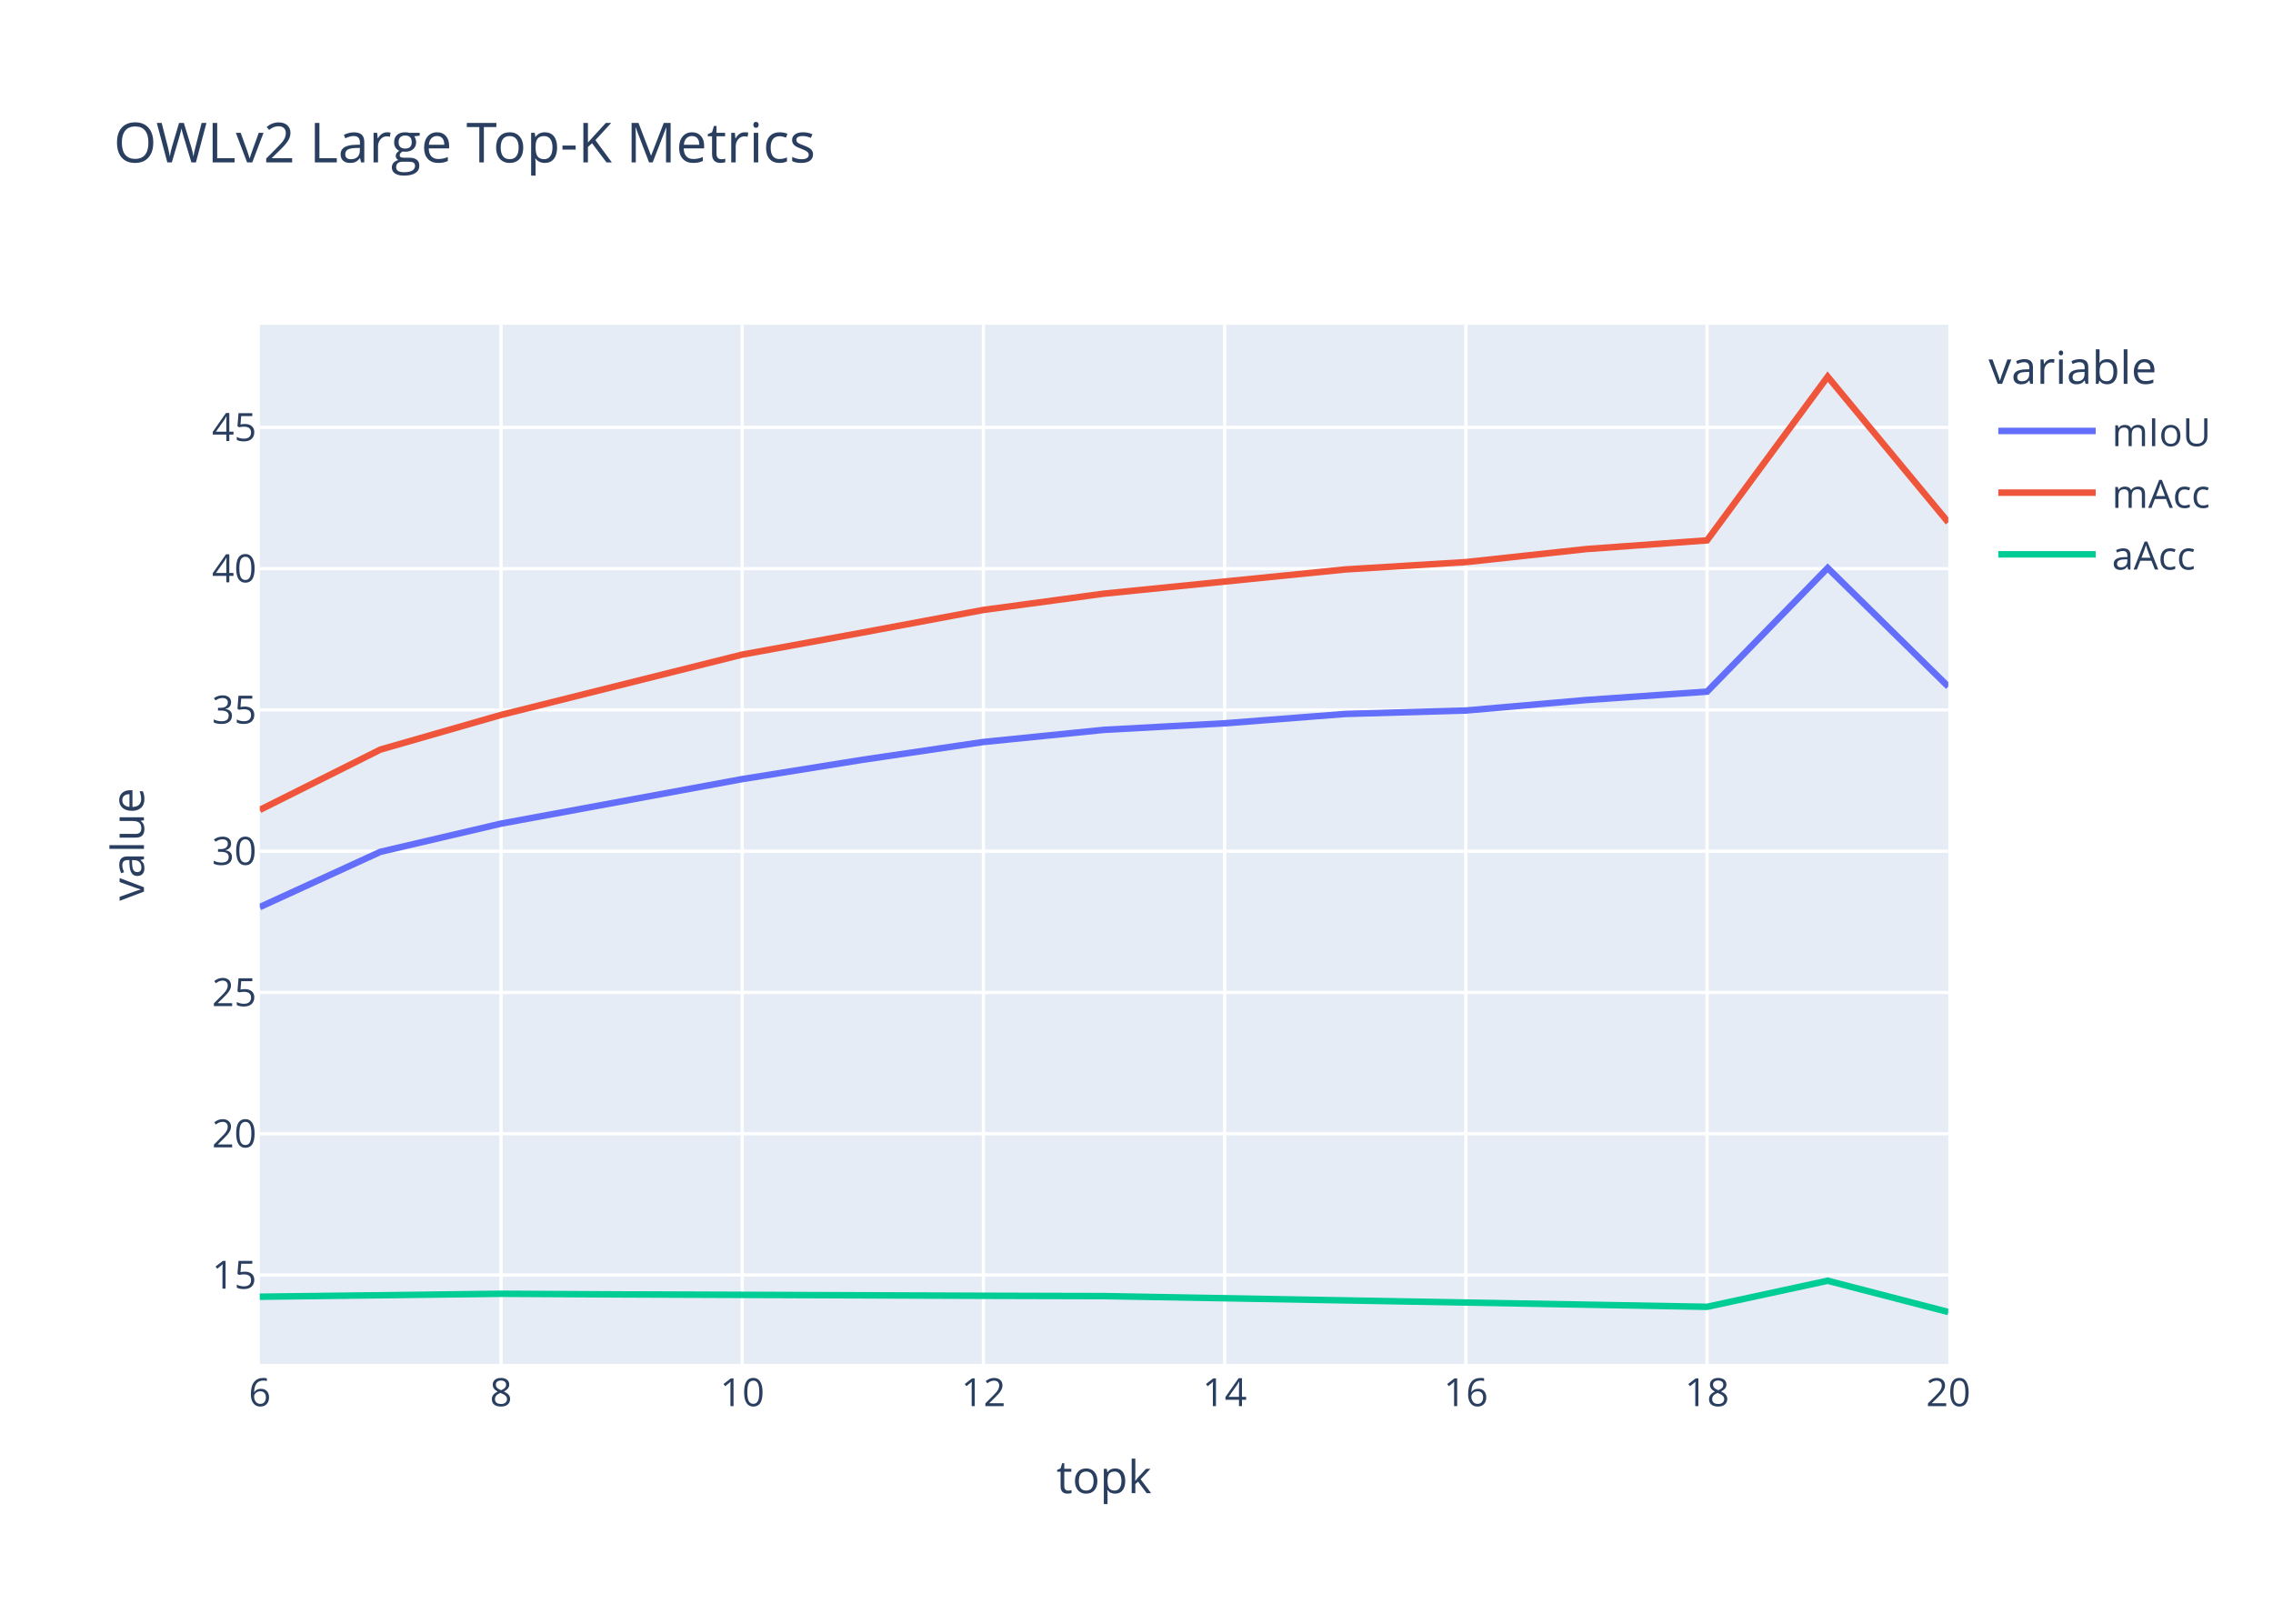
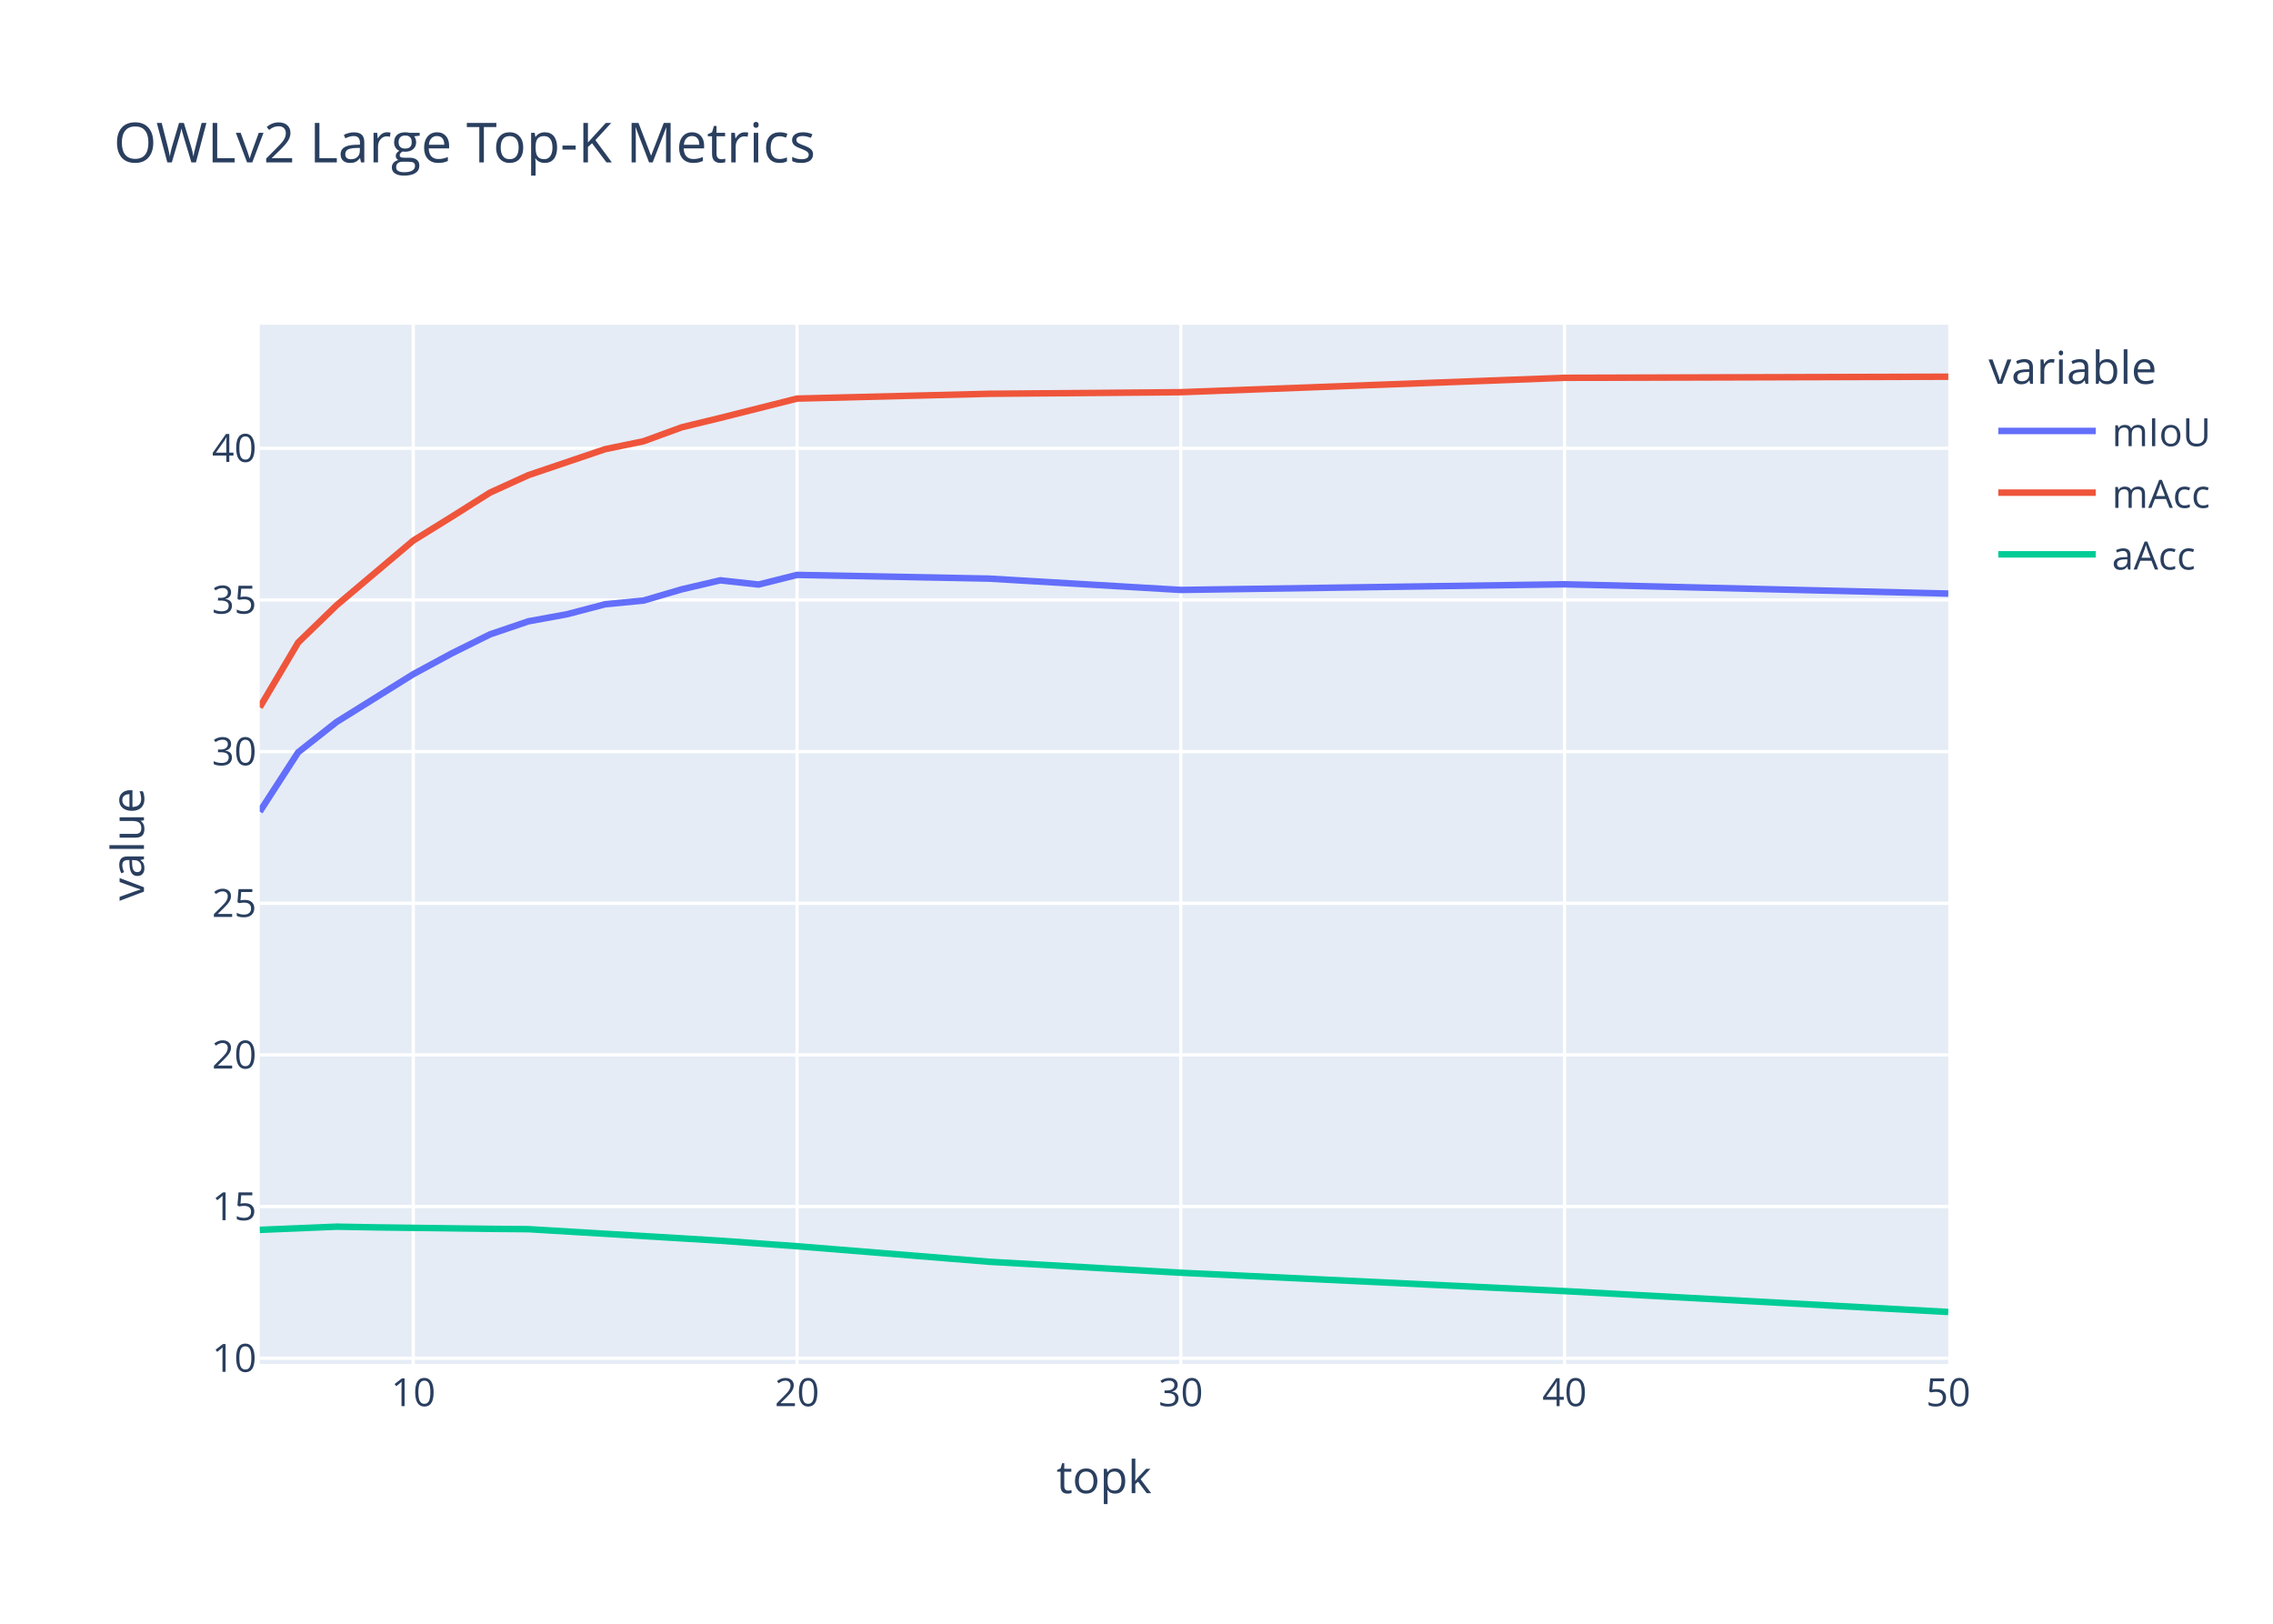
<svg xmlns="http://www.w3.org/2000/svg" class="main-svg" width="700" height="500" style="" viewBox="0 0 700 500">
  <rect x="0" y="0" width="700" height="500" style="fill: rgb(255, 255, 255); fill-opacity: 1;" />
-   <defs id="defs-dda241">
+   <defs id="defs-6e52fd">
    <g class="clips">
-       <clipPath id="clipdda241xyplot" class="plotclip">
+       <clipPath id="clip6e52fdxyplot" class="plotclip">
        <rect width="520" height="320" />
      </clipPath>
-       <clipPath class="axesclip" id="clipdda241x">
+       <clipPath class="axesclip" id="clip6e52fdx">
        <rect x="80" y="0" width="520" height="500" />
      </clipPath>
-       <clipPath class="axesclip" id="clipdda241y">
+       <clipPath class="axesclip" id="clip6e52fdy">
        <rect x="0" y="100" width="700" height="320" />
      </clipPath>
-       <clipPath class="axesclip" id="clipdda241xy">
+       <clipPath class="axesclip" id="clip6e52fdxy">
        <rect x="80" y="100" width="520" height="320" />
      </clipPath>
    </g>
    <g class="gradients" />
    <g class="patterns" />
  </defs>
  <g class="bglayer">
    <rect class="bg" x="80" y="100" width="520" height="320" style="fill: rgb(229, 236, 246); fill-opacity: 1; stroke-width: 0;" />
  </g>
  <g class="layer-below">
    <g class="imagelayer" />
    <g class="shapelayer" />
  </g>
  <g class="cartesianlayer">
    <g class="subplot xy">
      <g class="layer-subplot">
        <g class="shapelayer" />
        <g class="imagelayer" />
      </g>
      <g class="minor-gridlayer">
        <g class="x" />
        <g class="y" />
      </g>
      <g class="gridlayer">
        <g class="x">
-           <path class="xgrid crisp" transform="translate(154.29,0)" d="M0,100v320" style="stroke: rgb(255, 255, 255); stroke-opacity: 1; stroke-width: 1px;" />
-           <path class="xgrid crisp" transform="translate(228.57,0)" d="M0,100v320" style="stroke: rgb(255, 255, 255); stroke-opacity: 1; stroke-width: 1px;" />
-           <path class="xgrid crisp" transform="translate(302.86,0)" d="M0,100v320" style="stroke: rgb(255, 255, 255); stroke-opacity: 1; stroke-width: 1px;" />
-           <path class="xgrid crisp" transform="translate(377.14,0)" d="M0,100v320" style="stroke: rgb(255, 255, 255); stroke-opacity: 1; stroke-width: 1px;" />
-           <path class="xgrid crisp" transform="translate(451.43,0)" d="M0,100v320" style="stroke: rgb(255, 255, 255); stroke-opacity: 1; stroke-width: 1px;" />
-           <path class="xgrid crisp" transform="translate(525.71,0)" d="M0,100v320" style="stroke: rgb(255, 255, 255); stroke-opacity: 1; stroke-width: 1px;" />
+           <path class="xgrid crisp" transform="translate(127.27,0)" d="M0,100v320" style="stroke: rgb(255, 255, 255); stroke-opacity: 1; stroke-width: 1px;" />
+           <path class="xgrid crisp" transform="translate(245.45,0)" d="M0,100v320" style="stroke: rgb(255, 255, 255); stroke-opacity: 1; stroke-width: 1px;" />
+           <path class="xgrid crisp" transform="translate(363.64,0)" d="M0,100v320" style="stroke: rgb(255, 255, 255); stroke-opacity: 1; stroke-width: 1px;" />
+           <path class="xgrid crisp" transform="translate(481.82,0)" d="M0,100v320" style="stroke: rgb(255, 255, 255); stroke-opacity: 1; stroke-width: 1px;" />
        </g>
        <g class="y">
-           <path class="ygrid crisp" transform="translate(0,392.62)" d="M80,0h520" style="stroke: rgb(255, 255, 255); stroke-opacity: 1; stroke-width: 1px;" />
-           <path class="ygrid crisp" transform="translate(0,349.11)" d="M80,0h520" style="stroke: rgb(255, 255, 255); stroke-opacity: 1; stroke-width: 1px;" />
-           <path class="ygrid crisp" transform="translate(0,305.61)" d="M80,0h520" style="stroke: rgb(255, 255, 255); stroke-opacity: 1; stroke-width: 1px;" />
-           <path class="ygrid crisp" transform="translate(0,262.11)" d="M80,0h520" style="stroke: rgb(255, 255, 255); stroke-opacity: 1; stroke-width: 1px;" />
-           <path class="ygrid crisp" transform="translate(0,218.6)" d="M80,0h520" style="stroke: rgb(255, 255, 255); stroke-opacity: 1; stroke-width: 1px;" />
-           <path class="ygrid crisp" transform="translate(0,175.1)" d="M80,0h520" style="stroke: rgb(255, 255, 255); stroke-opacity: 1; stroke-width: 1px;" />
-           <path class="ygrid crisp" transform="translate(0,131.59)" d="M80,0h520" style="stroke: rgb(255, 255, 255); stroke-opacity: 1; stroke-width: 1px;" />
+           <path class="ygrid crisp" transform="translate(0,418.23)" d="M80,0h520" style="stroke: rgb(255, 255, 255); stroke-opacity: 1; stroke-width: 1px;" />
+           <path class="ygrid crisp" transform="translate(0,371.53)" d="M80,0h520" style="stroke: rgb(255, 255, 255); stroke-opacity: 1; stroke-width: 1px;" />
+           <path class="ygrid crisp" transform="translate(0,324.83)" d="M80,0h520" style="stroke: rgb(255, 255, 255); stroke-opacity: 1; stroke-width: 1px;" />
+           <path class="ygrid crisp" transform="translate(0,278.14)" d="M80,0h520" style="stroke: rgb(255, 255, 255); stroke-opacity: 1; stroke-width: 1px;" />
+           <path class="ygrid crisp" transform="translate(0,231.44)" d="M80,0h520" style="stroke: rgb(255, 255, 255); stroke-opacity: 1; stroke-width: 1px;" />
+           <path class="ygrid crisp" transform="translate(0,184.74)" d="M80,0h520" style="stroke: rgb(255, 255, 255); stroke-opacity: 1; stroke-width: 1px;" />
+           <path class="ygrid crisp" transform="translate(0,138.04)" d="M80,0h520" style="stroke: rgb(255, 255, 255); stroke-opacity: 1; stroke-width: 1px;" />
        </g>
      </g>
      <g class="zerolinelayer" />
      <g class="layer-between">
        <g class="shapelayer" />
        <g class="imagelayer" />
      </g>
      <path class="xlines-below" />
      <path class="ylines-below" />
      <g class="overlines-below" />
      <g class="xaxislayer-below" />
      <g class="yaxislayer-below" />
      <g class="overaxes-below" />
      <g class="overplot">
-         <g class="xy" transform="translate(80,100)" clip-path="url(#clipdda241xyplot)">
+         <g class="xy" transform="translate(80,100)" clip-path="url(#clip6e52fdxyplot)">
          <g class="scatterlayer mlayer">
-             <g class="trace scatter trace7c48ed" style="stroke-miterlimit: 2; opacity: 1;">
+             <g class="trace scatter trace79d525" style="stroke-miterlimit: 2; opacity: 1;">
              <g class="fills" />
              <g class="errorbars" />
              <g class="lines">
-                 <path class="js-line" d="M0,179.32L37.14,162.31L74.29,153.62L148.57,139.91L185.71,133.95L222.86,128.48L260,124.74L297.14,122.73L334.29,119.85L371.43,118.79L408.57,115.55L445.71,112.98L482.86,74.9L520,111.42" style="vector-effect: none; fill: none; stroke: rgb(99, 110, 250); stroke-opacity: 1; stroke-width: 2px; opacity: 1;" />
+                 <path class="js-line" d="M0,149.92L11.82,131.65L23.64,122.33L47.27,107.6L59.09,101.21L70.91,95.34L82.73,91.32L94.55,89.16L106.36,86.07L118.18,84.93L130,81.46L141.82,78.7L153.64,80L165.45,77.03L224.55,78.17L283.64,81.66L401.82,79.92L520,82.78" style="vector-effect: none; fill: none; stroke: rgb(99, 110, 250); stroke-opacity: 1; stroke-width: 2px; opacity: 1;" />
              </g>
              <g class="points" />
              <g class="text" />
            </g>
-             <g class="trace scatter trace3a3c36" style="stroke-miterlimit: 2; opacity: 1;">
+             <g class="trace scatter trace300936" style="stroke-miterlimit: 2; opacity: 1;">
              <g class="fills" />
              <g class="errorbars" />
              <g class="lines">
-                 <path class="js-line" d="M0,149.4L37.14,130.82L74.29,120.15L148.57,101.57L185.71,94.77L222.86,87.82L260,82.8L334.29,75.35L371.43,73.09L408.57,69.07L445.71,66.39L482.86,16L520,60.85" style="vector-effect: none; fill: none; stroke: rgb(239, 85, 59); stroke-opacity: 1; stroke-width: 2px; opacity: 1;" />
+                 <path class="js-line" d="M0,117.8L11.82,97.86L23.64,86.4L47.27,66.46L59.09,59.15L70.91,51.69L82.73,46.31L106.36,38.31L118.18,35.88L130,31.56L141.82,28.69L165.45,22.74L224.55,21.26L283.64,20.77L401.82,16.34L520,16" style="vector-effect: none; fill: none; stroke: rgb(239, 85, 59); stroke-opacity: 1; stroke-width: 2px; opacity: 1;" />
              </g>
              <g class="points" />
              <g class="text" />
            </g>
-             <g class="trace scatter trace108160" style="stroke-miterlimit: 2; opacity: 1;">
+             <g class="trace scatter tracedef5f2" style="stroke-miterlimit: 2; opacity: 1;">
              <g class="fills" />
              <g class="errorbars" />
              <g class="lines">
-                 <path class="js-line" d="M0,299.3L74.29,298.39L111.43,298.59L222.86,299.01L260,299.11L408.57,301.75L445.71,302.41L482.86,294.38L520,304" style="vector-effect: none; fill: none; stroke: rgb(0, 204, 150); stroke-opacity: 1; stroke-width: 2px; opacity: 1;" />
+                 <path class="js-line" d="M0,278.71L23.64,277.73L35.45,277.94L70.91,278.4L82.73,278.5L130,281.33L141.82,282.05L165.45,283.75L224.55,288.53L283.64,291.92L401.82,297.57L520,304" style="vector-effect: none; fill: none; stroke: rgb(0, 204, 150); stroke-opacity: 1; stroke-width: 2px; opacity: 1;" />
              </g>
              <g class="points" />
              <g class="text" />
            </g>
          </g>
        </g>
      </g>
      <path class="xlines-above crisp" d="M0,0" style="fill: none;" />
      <path class="ylines-above crisp" d="M0,0" style="fill: none;" />
      <g class="overlines-above" />
      <g class="xaxislayer-above">
        <g class="xtick">
-           <text text-anchor="middle" x="0" y="433" transform="translate(80,0)" style="font-family: 'Open Sans', verdana, arial, sans-serif; font-size: 12px; fill: rgb(42, 63, 95); fill-opacity: 1; white-space: pre; opacity: 1;">6</text>
-         </g>
-         <g class="xtick">
-           <text text-anchor="middle" x="0" y="433" style="font-family: 'Open Sans', verdana, arial, sans-serif; font-size: 12px; fill: rgb(42, 63, 95); fill-opacity: 1; white-space: pre; opacity: 1;" transform="translate(154.29,0)">8</text>
-         </g>
-         <g class="xtick">
-           <text text-anchor="middle" x="0" y="433" style="font-family: 'Open Sans', verdana, arial, sans-serif; font-size: 12px; fill: rgb(42, 63, 95); fill-opacity: 1; white-space: pre; opacity: 1;" transform="translate(228.57,0)">10</text>
-         </g>
-         <g class="xtick">
-           <text text-anchor="middle" x="0" y="433" style="font-family: 'Open Sans', verdana, arial, sans-serif; font-size: 12px; fill: rgb(42, 63, 95); fill-opacity: 1; white-space: pre; opacity: 1;" transform="translate(302.86,0)">12</text>
-         </g>
-         <g class="xtick">
-           <text text-anchor="middle" x="0" y="433" style="font-family: 'Open Sans', verdana, arial, sans-serif; font-size: 12px; fill: rgb(42, 63, 95); fill-opacity: 1; white-space: pre; opacity: 1;" transform="translate(377.14,0)">14</text>
-         </g>
-         <g class="xtick">
-           <text text-anchor="middle" x="0" y="433" style="font-family: 'Open Sans', verdana, arial, sans-serif; font-size: 12px; fill: rgb(42, 63, 95); fill-opacity: 1; white-space: pre; opacity: 1;" transform="translate(451.43,0)">16</text>
-         </g>
-         <g class="xtick">
-           <text text-anchor="middle" x="0" y="433" style="font-family: 'Open Sans', verdana, arial, sans-serif; font-size: 12px; fill: rgb(42, 63, 95); fill-opacity: 1; white-space: pre; opacity: 1;" transform="translate(525.71,0)">18</text>
-         </g>
-         <g class="xtick">
-           <text text-anchor="middle" x="0" y="433" style="font-family: 'Open Sans', verdana, arial, sans-serif; font-size: 12px; fill: rgb(42, 63, 95); fill-opacity: 1; white-space: pre; opacity: 1;" transform="translate(600,0)">20</text>
+           <text text-anchor="middle" x="0" y="433" transform="translate(127.27,0)" style="font-family: 'Open Sans', verdana, arial, sans-serif; font-size: 12px; fill: rgb(42, 63, 95); fill-opacity: 1; white-space: pre; opacity: 1;">10</text>
+         </g>
+         <g class="xtick">
+           <text text-anchor="middle" x="0" y="433" style="font-family: 'Open Sans', verdana, arial, sans-serif; font-size: 12px; fill: rgb(42, 63, 95); fill-opacity: 1; white-space: pre; opacity: 1;" transform="translate(245.45,0)">20</text>
+         </g>
+         <g class="xtick">
+           <text text-anchor="middle" x="0" y="433" style="font-family: 'Open Sans', verdana, arial, sans-serif; font-size: 12px; fill: rgb(42, 63, 95); fill-opacity: 1; white-space: pre; opacity: 1;" transform="translate(363.64,0)">30</text>
+         </g>
+         <g class="xtick">
+           <text text-anchor="middle" x="0" y="433" style="font-family: 'Open Sans', verdana, arial, sans-serif; font-size: 12px; fill: rgb(42, 63, 95); fill-opacity: 1; white-space: pre; opacity: 1;" transform="translate(481.82,0)">40</text>
+         </g>
+         <g class="xtick">
+           <text text-anchor="middle" x="0" y="433" style="font-family: 'Open Sans', verdana, arial, sans-serif; font-size: 12px; fill: rgb(42, 63, 95); fill-opacity: 1; white-space: pre; opacity: 1;" transform="translate(600,0)">50</text>
        </g>
      </g>
      <g class="yaxislayer-above">
        <g class="ytick">
-           <text text-anchor="end" x="79" y="4.2" transform="translate(0,392.62)" style="font-family: 'Open Sans', verdana, arial, sans-serif; font-size: 12px; fill: rgb(42, 63, 95); fill-opacity: 1; white-space: pre; opacity: 1;">15</text>
-         </g>
-         <g class="ytick">
-           <text text-anchor="end" x="79" y="4.2" style="font-family: 'Open Sans', verdana, arial, sans-serif; font-size: 12px; fill: rgb(42, 63, 95); fill-opacity: 1; white-space: pre; opacity: 1;" transform="translate(0,349.11)">20</text>
-         </g>
-         <g class="ytick">
-           <text text-anchor="end" x="79" y="4.2" style="font-family: 'Open Sans', verdana, arial, sans-serif; font-size: 12px; fill: rgb(42, 63, 95); fill-opacity: 1; white-space: pre; opacity: 1;" transform="translate(0,305.61)">25</text>
-         </g>
-         <g class="ytick">
-           <text text-anchor="end" x="79" y="4.2" style="font-family: 'Open Sans', verdana, arial, sans-serif; font-size: 12px; fill: rgb(42, 63, 95); fill-opacity: 1; white-space: pre; opacity: 1;" transform="translate(0,262.11)">30</text>
-         </g>
-         <g class="ytick">
-           <text text-anchor="end" x="79" y="4.2" style="font-family: 'Open Sans', verdana, arial, sans-serif; font-size: 12px; fill: rgb(42, 63, 95); fill-opacity: 1; white-space: pre; opacity: 1;" transform="translate(0,218.6)">35</text>
-         </g>
-         <g class="ytick">
-           <text text-anchor="end" x="79" y="4.2" style="font-family: 'Open Sans', verdana, arial, sans-serif; font-size: 12px; fill: rgb(42, 63, 95); fill-opacity: 1; white-space: pre; opacity: 1;" transform="translate(0,175.1)">40</text>
-         </g>
-         <g class="ytick">
-           <text text-anchor="end" x="79" y="4.2" style="font-family: 'Open Sans', verdana, arial, sans-serif; font-size: 12px; fill: rgb(42, 63, 95); fill-opacity: 1; white-space: pre; opacity: 1;" transform="translate(0,131.59)">45</text>
+           <text text-anchor="end" x="79" y="4.2" transform="translate(0,418.23)" style="font-family: 'Open Sans', verdana, arial, sans-serif; font-size: 12px; fill: rgb(42, 63, 95); fill-opacity: 1; white-space: pre; opacity: 1;">10</text>
+         </g>
+         <g class="ytick">
+           <text text-anchor="end" x="79" y="4.2" style="font-family: 'Open Sans', verdana, arial, sans-serif; font-size: 12px; fill: rgb(42, 63, 95); fill-opacity: 1; white-space: pre; opacity: 1;" transform="translate(0,371.53)">15</text>
+         </g>
+         <g class="ytick">
+           <text text-anchor="end" x="79" y="4.2" style="font-family: 'Open Sans', verdana, arial, sans-serif; font-size: 12px; fill: rgb(42, 63, 95); fill-opacity: 1; white-space: pre; opacity: 1;" transform="translate(0,324.83)">20</text>
+         </g>
+         <g class="ytick">
+           <text text-anchor="end" x="79" y="4.2" style="font-family: 'Open Sans', verdana, arial, sans-serif; font-size: 12px; fill: rgb(42, 63, 95); fill-opacity: 1; white-space: pre; opacity: 1;" transform="translate(0,278.14)">25</text>
+         </g>
+         <g class="ytick">
+           <text text-anchor="end" x="79" y="4.2" style="font-family: 'Open Sans', verdana, arial, sans-serif; font-size: 12px; fill: rgb(42, 63, 95); fill-opacity: 1; white-space: pre; opacity: 1;" transform="translate(0,231.44)">30</text>
+         </g>
+         <g class="ytick">
+           <text text-anchor="end" x="79" y="4.2" style="font-family: 'Open Sans', verdana, arial, sans-serif; font-size: 12px; fill: rgb(42, 63, 95); fill-opacity: 1; white-space: pre; opacity: 1;" transform="translate(0,184.74)">35</text>
+         </g>
+         <g class="ytick">
+           <text text-anchor="end" x="79" y="4.2" style="font-family: 'Open Sans', verdana, arial, sans-serif; font-size: 12px; fill: rgb(42, 63, 95); fill-opacity: 1; white-space: pre; opacity: 1;" transform="translate(0,138.04)">40</text>
        </g>
      </g>
      <g class="overaxes-above" />
    </g>
  </g>
  <g class="polarlayer" />
  <g class="smithlayer" />
  <g class="ternarylayer" />
  <g class="geolayer" />
  <g class="funnelarealayer" />
  <g class="pielayer" />
  <g class="iciclelayer" />
  <g class="treemaplayer" />
  <g class="sunburstlayer" />
  <g class="glimages" />
-   <defs id="topdefs-dda241">
+   <defs id="topdefs-6e52fd">
    <g class="clips" />
-     <clipPath id="legenddda241">
+     <clipPath id="legend6e52fd">
      <rect width="78" height="86" x="0" y="0" />
    </clipPath>
  </defs>
  <g class="layer-above">
    <g class="imagelayer" />
    <g class="shapelayer" />
  </g>
  <g class="infolayer">
    <g class="legend" pointer-events="all" transform="translate(610.4,100)">
      <rect class="bg" shape-rendering="crispEdges" width="78" height="86" x="0" y="0" style="stroke: rgb(68, 68, 68); stroke-opacity: 1; fill: rgb(255, 255, 255); fill-opacity: 1; stroke-width: 0px;" />
-       <g class="scrollbox" transform="" clip-path="url(#legenddda241)">
+       <g class="scrollbox" transform="" clip-path="url(#legend6e52fd)">
        <text class="legendtitletext" text-anchor="start" x="2" y="18.2" style="font-family: 'Open Sans', verdana, arial, sans-serif; font-size: 14px; fill: rgb(42, 63, 95); fill-opacity: 1; white-space: pre;">variable</text>
        <g class="groups" transform="">
          <g class="traces" transform="translate(0,32.7)" style="opacity: 1;">
            <text class="legendtext" text-anchor="start" x="40" y="4.68" style="font-family: 'Open Sans', verdana, arial, sans-serif; font-size: 12px; fill: rgb(42, 63, 95); fill-opacity: 1; white-space: pre;">mIoU</text>
            <g class="layers" style="opacity: 1;">
              <g class="legendfill" />
              <g class="legendlines">
                <path class="js-line" d="M5,0h30" style="fill: none; stroke: rgb(99, 110, 250); stroke-opacity: 1; stroke-width: 2px;" />
              </g>
              <g class="legendsymbols">
                <g class="legendpoints" />
              </g>
            </g>
            <rect class="legendtoggle" x="0" y="-9.5" width="72.797" height="19" style="fill: rgb(0, 0, 0); fill-opacity: 0;" />
          </g>
        </g>
        <g class="groups" transform="">
          <g class="traces" transform="translate(0,51.7)" style="opacity: 1;">
            <text class="legendtext" text-anchor="start" x="40" y="4.68" style="font-family: 'Open Sans', verdana, arial, sans-serif; font-size: 12px; fill: rgb(42, 63, 95); fill-opacity: 1; white-space: pre;">mAcc</text>
            <g class="layers" style="opacity: 1;">
              <g class="legendfill" />
              <g class="legendlines">
                <path class="js-line" d="M5,0h30" style="fill: none; stroke: rgb(239, 85, 59); stroke-opacity: 1; stroke-width: 2px;" />
              </g>
              <g class="legendsymbols">
                <g class="legendpoints" />
              </g>
            </g>
            <rect class="legendtoggle" x="0" y="-9.5" width="72.797" height="19" style="fill: rgb(0, 0, 0); fill-opacity: 0;" />
          </g>
        </g>
        <g class="groups" transform="">
          <g class="traces" transform="translate(0,70.7)" style="opacity: 1;">
            <text class="legendtext" text-anchor="start" x="40" y="4.68" style="font-family: 'Open Sans', verdana, arial, sans-serif; font-size: 12px; fill: rgb(42, 63, 95); fill-opacity: 1; white-space: pre;">aAcc</text>
            <g class="layers" style="opacity: 1;">
              <g class="legendfill" />
              <g class="legendlines">
                <path class="js-line" d="M5,0h30" style="fill: none; stroke: rgb(0, 204, 150); stroke-opacity: 1; stroke-width: 2px;" />
              </g>
              <g class="legendsymbols">
                <g class="legendpoints" />
              </g>
            </g>
            <rect class="legendtoggle" x="0" y="-9.5" width="72.797" height="19" style="fill: rgb(0, 0, 0); fill-opacity: 0;" />
          </g>
        </g>
      </g>
      <rect class="scrollbar" rx="20" ry="3" width="0" height="0" x="0" y="0" style="fill: rgb(128, 139, 164); fill-opacity: 1;" />
    </g>
    <g class="g-gtitle">
      <text class="gtitle" x="35" y="50" text-anchor="start" dy="0em" style="opacity: 1; font-family: 'Open Sans', verdana, arial, sans-serif; font-size: 17px; fill: rgb(42, 63, 95); fill-opacity: 1; white-space: pre;">OWLv2 Large Top-K Metrics</text>
    </g>
    <g class="g-xtitle">
      <text class="xtitle" x="340" y="459.8" text-anchor="middle" style="opacity: 1; font-family: 'Open Sans', verdana, arial, sans-serif; font-size: 14px; fill: rgb(42, 63, 95); fill-opacity: 1; white-space: pre;">topk</text>
    </g>
    <g class="g-ytitle">
      <text class="ytitle" transform="rotate(-90,44.33438,260)" x="44.334" y="260" text-anchor="middle" style="opacity: 1; font-family: 'Open Sans', verdana, arial, sans-serif; font-size: 14px; fill: rgb(42, 63, 95); fill-opacity: 1; white-space: pre;">value</text>
    </g>
  </g>
</svg>
